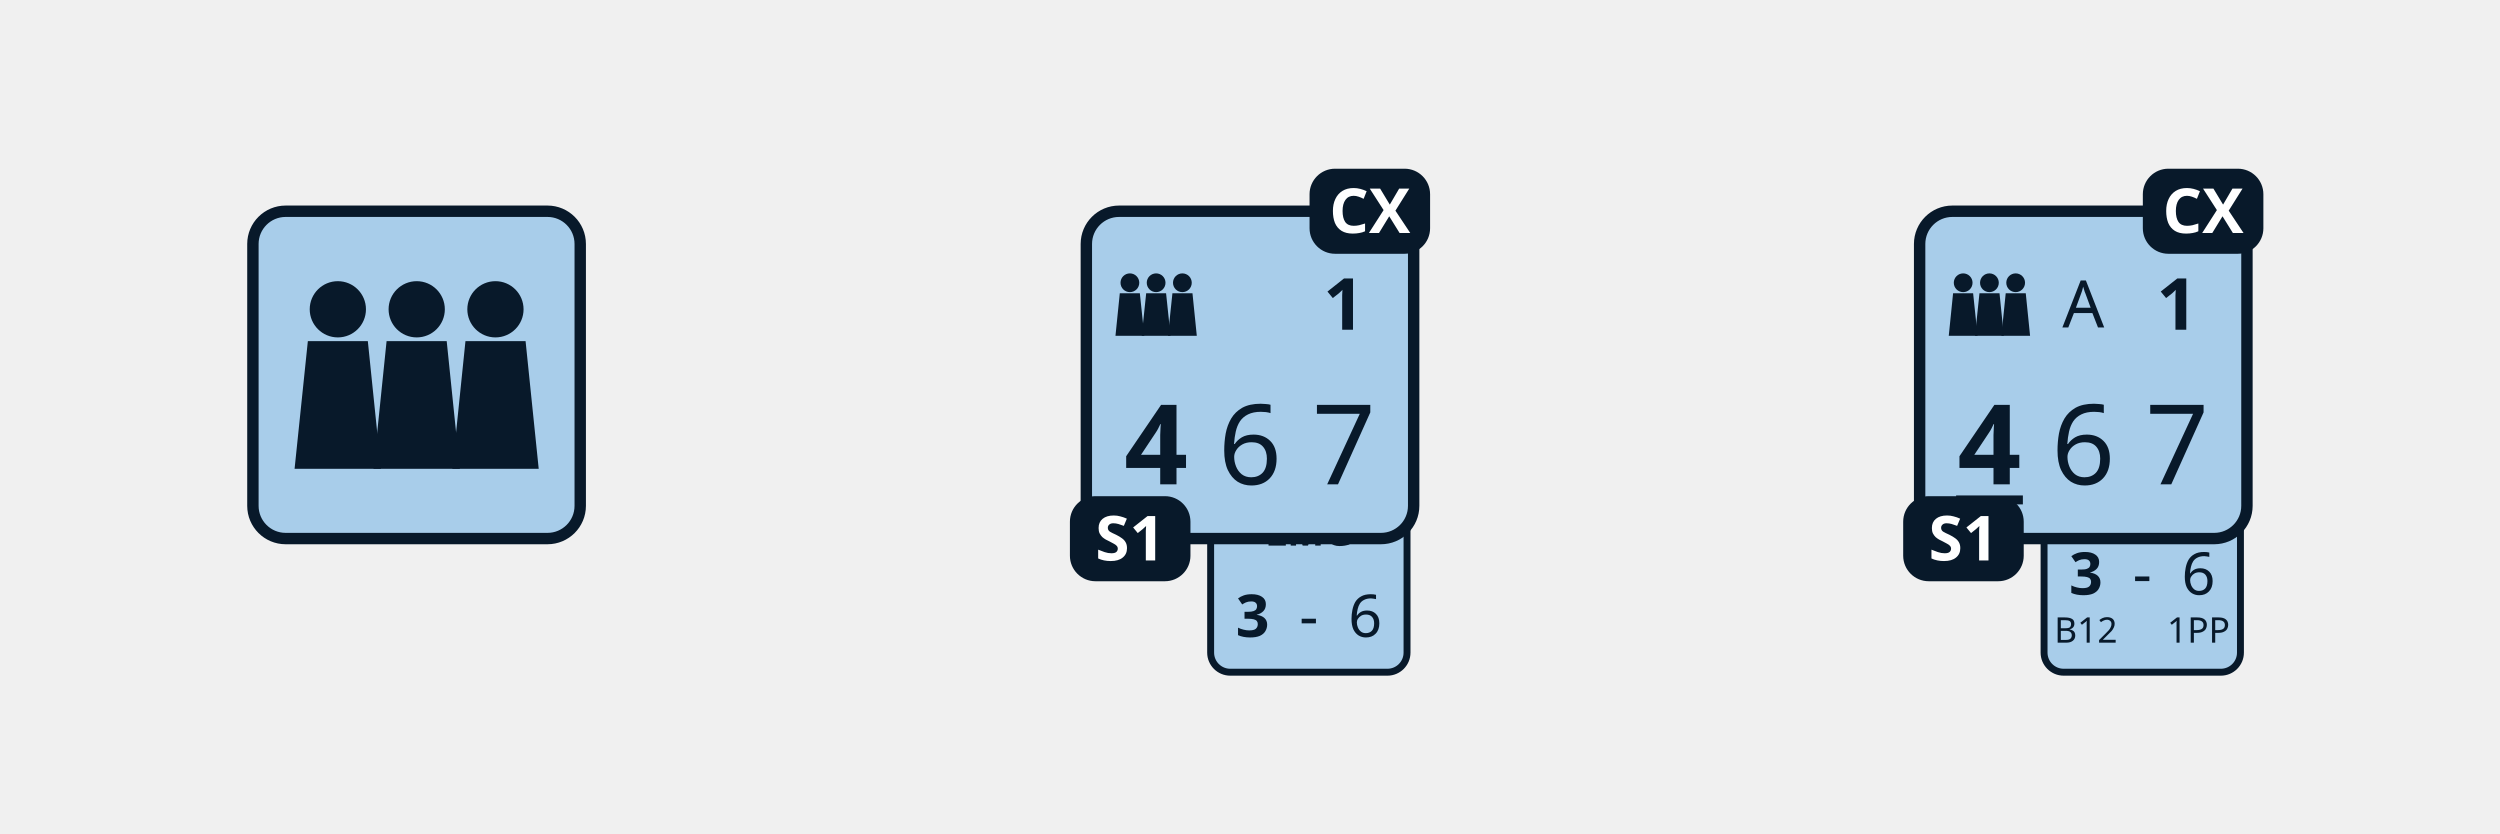
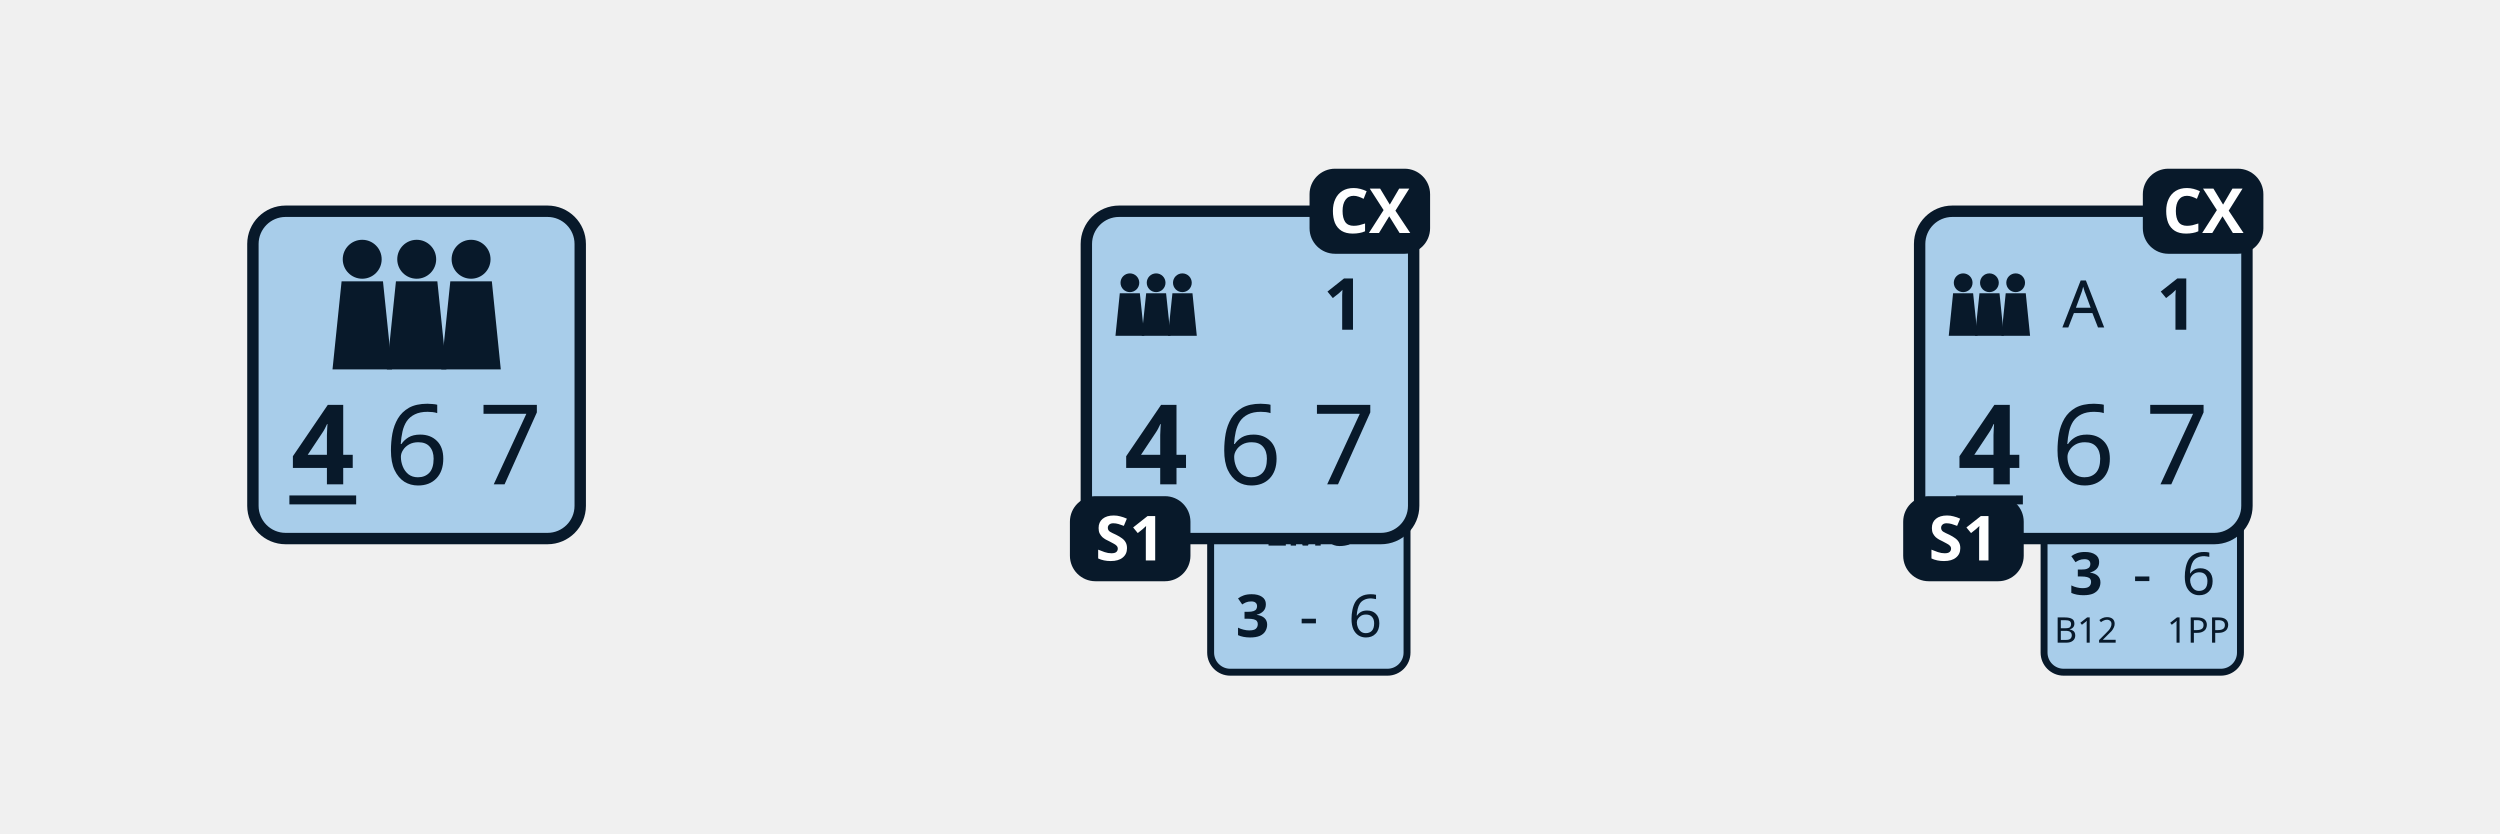
<svg xmlns="http://www.w3.org/2000/svg" viewBox="0 0 270.906 90.297">
  <g data-unit-id="state-cx" role="button" tabindex="0" aria-label="German 1st Line squad A, 4-6-7, counter exhausted, with light MG 3-6">
    <g data-tier="far">
      <g data-attached-id="example-squad-lmg" />
      <rect x="27.406" y="22.891" width="35.469" height="35.469" rx="3.547" fill="#a8cdea" stroke="#08192a" stroke-width="1.234" data-face="front" />
      <g data-slot="glyph">
-         <circle cx="36.609" cy="33.516" r="3.047" fill="#08192a" />
-         <path d="M31.922 50.797L33.359 36.969L39.859 36.969L41.281 50.797Z" fill="#08192a" />
-         <circle cx="45.156" cy="33.516" r="3.047" fill="#08192a" />
-         <path d="M40.469 50.797L41.891 36.969L48.406 36.969L49.828 50.797Z" fill="#08192a" />
-         <circle cx="53.688" cy="33.516" r="3.047" fill="#08192a" />
-         <path d="M49.016 50.797L50.438 36.969L56.953 36.969L58.375 50.797Z" fill="#08192a" />
+         <circle cx="39.25" cy="28.094" r="2.109" fill="#08192a" />
+         <path d="M36.031 40.031L37.016 30.484L41.5 30.484L42.484 40.031Z" fill="#08192a" />
+         <circle cx="45.156" cy="28.094" r="2.109" fill="#08192a" />
+         <path d="M41.922 40.031L42.906 30.484L47.391 30.484L48.375 40.031Z" fill="#08192a" />
+         <circle cx="51.047" cy="28.094" r="2.109" fill="#08192a" />
+         <path d="M47.812 40.031L48.797 30.484L53.297 30.484L54.266 40.031Z" fill="#08192a" />
+       </g>
+       <g data-slot="fp">
+         <text x="34.984" y="52.484" font-size="12.062" font-family="sans-serif" text-anchor="middle" fill="#08192a" font-weight="bold">4</text>
+         <line x1="31.359" y1="54.172" x2="38.594" y2="54.172" stroke="#08192a" stroke-width="0.969" data-mark="underline" />
+       </g>
+       <g data-slot="range">
+         <text x="45.156" y="52.484" font-size="12.062" font-family="sans-serif" text-anchor="middle" fill="#08192a">6</text>
+       </g>
+       <g data-slot="morale">
+         <text x="55.312" y="52.484" font-size="12.062" font-family="sans-serif" text-anchor="middle" fill="#08192a">7</text>
      </g>
    </g>
  </g>
  <g data-unit-id="state-cx" role="button" tabindex="0" aria-label="German 1st Line squad A, 4-6-7, counter exhausted, with light MG 3-6">
    <g data-tier="mid">
      <g data-attached-id="example-squad-lmg">
        <rect x="131.188" y="51.562" width="21.281" height="21.281" rx="2.125" fill="#a8cdea" stroke="#08192a" stroke-width="0.75" data-face="front" />
        <g data-slot="label">
          <text x="141.828" y="59.125" font-size="4.25" font-family="sans-serif" text-anchor="middle" fill="#08192a" font-weight="bold">LMG</text>
        </g>
        <g data-slot="fp">
          <text x="135.734" y="69.016" font-size="6.391" font-family="sans-serif" text-anchor="middle" fill="#08192a" font-weight="bold">3</text>
        </g>
        <g data-slot="dash">
          <text x="141.828" y="69.016" font-size="6.391" font-family="sans-serif" text-anchor="middle" fill="#08192a">-</text>
        </g>
        <g data-slot="range">
          <text x="147.938" y="69.016" font-size="6.391" font-family="sans-serif" text-anchor="middle" fill="#08192a">6</text>
        </g>
        <g data-badge="ROF1">
          <rect x="140.859" y="48.797" width="12.688" height="5.531" rx="1.656" fill="#08192a" />
          <text x="147.203" y="52.984" font-size="4.047" font-family="sans-serif" font-weight="bold" text-anchor="middle" fill="#ffffff">ROF1</text>
        </g>
      </g>
      <rect x="117.719" y="22.891" width="35.469" height="35.469" rx="3.547" fill="#a8cdea" stroke="#08192a" stroke-width="1.234" data-face="front" />
      <g data-slot="glyph">
        <circle cx="122.438" cy="30.641" r="1.016" fill="#08192a" />
        <path d="M120.875 36.391L121.344 31.781L123.516 31.781L124 36.391Z" fill="#08192a" />
        <circle cx="125.281" cy="30.641" r="1.016" fill="#08192a" />
        <path d="M123.719 36.391L124.203 31.781L126.359 31.781L126.844 36.391Z" fill="#08192a" />
        <circle cx="128.125" cy="30.641" r="1.016" fill="#08192a" />
        <path d="M126.562 36.391L127.047 31.781L129.219 31.781L129.688 36.391Z" fill="#08192a" />
      </g>
      <g data-slot="class">
        <text x="145.625" y="35.734" font-size="7.797" font-family="sans-serif" text-anchor="middle" fill="#08192a" font-weight="bold">1</text>
      </g>
      <g data-slot="fp">
        <text x="125.281" y="52.484" font-size="12.062" font-family="sans-serif" text-anchor="middle" fill="#08192a" font-weight="bold">4</text>
      </g>
      <g data-slot="range">
        <text x="135.453" y="52.484" font-size="12.062" font-family="sans-serif" text-anchor="middle" fill="#08192a">6</text>
      </g>
      <g data-slot="morale">
        <text x="145.625" y="52.484" font-size="12.062" font-family="sans-serif" text-anchor="middle" fill="#08192a">7</text>
      </g>
      <g data-badge="CX">
        <rect x="141.906" y="18.281" width="13.062" height="9.219" rx="2.766" fill="#08192a" />
        <text x="148.438" y="25.25" font-size="6.734" font-family="sans-serif" font-weight="bold" text-anchor="middle" fill="#ffffff">CX</text>
      </g>
      <g data-badge="S1">
        <rect x="115.938" y="53.766" width="13.062" height="9.219" rx="2.766" fill="#08192a" />
        <text x="122.469" y="60.734" font-size="6.734" font-family="sans-serif" font-weight="bold" text-anchor="middle" fill="#ffffff">S1</text>
      </g>
    </g>
  </g>
  <g data-unit-id="state-cx" role="button" tabindex="0" aria-label="German 1st Line squad A, 4-6-7, counter exhausted, with light MG 3-6">
    <g data-tier="near">
      <g data-attached-id="example-squad-lmg">
        <rect x="221.5" y="51.562" width="21.281" height="21.281" rx="2.125" fill="#a8cdea" stroke="#08192a" stroke-width="0.75" data-face="front" />
        <g data-slot="glyph">
          <path d="M223.344 55.766L223.906 55.547L226.031 55.547L226.031 56.656L223.906 56.656L223.344 57Z" fill="#08192a" />
          <path d="M226.031 55.875L228.672 55.875L228.672 56.328L226.031 56.328Z" fill="#08192a" />
          <line x1="226.812" y1="56.328" x2="226.375" y2="57.906" stroke="#08192a" stroke-width="0.344" stroke-linecap="round" />
          <line x1="226.812" y1="56.328" x2="227.375" y2="57.906" stroke="#08192a" stroke-width="0.344" stroke-linecap="round" />
        </g>
        <g data-slot="label">
          <text x="235.188" y="57.594" font-size="4.25" font-family="sans-serif" text-anchor="middle" fill="#08192a" font-weight="bold">LMG</text>
        </g>
        <g data-slot="fp">
          <text x="226.031" y="64.438" font-size="6.391" font-family="sans-serif" text-anchor="middle" fill="#08192a" font-weight="bold">3</text>
        </g>
        <g data-slot="dash">
          <text x="232.141" y="64.438" font-size="6.391" font-family="sans-serif" text-anchor="middle" fill="#08192a">-</text>
        </g>
        <g data-slot="range">
          <text x="238.234" y="64.438" font-size="6.391" font-family="sans-serif" text-anchor="middle" fill="#08192a">6</text>
        </g>
        <g data-slot="bd">
          <text x="226.031" y="69.641" font-size="3.828" font-family="sans-serif" text-anchor="middle" fill="#08192a">B12</text>
        </g>
        <g data-slot="pp">
          <text x="238.234" y="69.641" font-size="3.828" font-family="sans-serif" text-anchor="middle" fill="#08192a">1PP</text>
        </g>
        <g data-badge="ROF1">
          <rect x="231.156" y="48.797" width="12.688" height="5.531" rx="1.656" fill="#08192a" />
          <text x="237.5" y="52.984" font-size="4.047" font-family="sans-serif" font-weight="bold" text-anchor="middle" fill="#ffffff">ROF1</text>
        </g>
      </g>
      <rect x="208.016" y="22.891" width="35.469" height="35.469" rx="3.547" fill="#a8cdea" stroke="#08192a" stroke-width="1.234" data-face="front" />
      <g data-slot="glyph">
        <circle cx="212.734" cy="30.641" r="1.016" fill="#08192a" />
        <path d="M211.172 36.391L211.641 31.781L213.812 31.781L214.297 36.391Z" fill="#08192a" />
        <circle cx="215.578" cy="30.641" r="1.016" fill="#08192a" />
        <path d="M214.016 36.391L214.5 31.781L216.672 31.781L217.141 36.391Z" fill="#08192a" />
        <circle cx="218.422" cy="30.641" r="1.016" fill="#08192a" />
        <path d="M216.875 36.391L217.344 31.781L219.516 31.781L219.984 36.391Z" fill="#08192a" />
      </g>
      <g data-slot="ident">
        <text x="225.75" y="35.484" font-size="7.094" font-family="sans-serif" text-anchor="middle" fill="#08192a">A</text>
      </g>
      <g data-slot="class">
        <text x="235.922" y="35.734" font-size="7.797" font-family="sans-serif" text-anchor="middle" fill="#08192a" font-weight="bold">1</text>
      </g>
      <g data-slot="fp">
        <text x="215.578" y="52.484" font-size="12.062" font-family="sans-serif" text-anchor="middle" fill="#08192a" font-weight="bold">4</text>
        <line x1="211.969" y1="54.172" x2="219.203" y2="54.172" stroke="#08192a" stroke-width="0.969" data-mark="underline" />
      </g>
      <g data-slot="range">
        <text x="225.75" y="52.484" font-size="12.062" font-family="sans-serif" text-anchor="middle" fill="#08192a">6</text>
      </g>
      <g data-slot="morale">
        <text x="235.922" y="52.484" font-size="12.062" font-family="sans-serif" text-anchor="middle" fill="#08192a">7</text>
      </g>
      <g data-badge="CX">
        <rect x="232.203" y="18.281" width="13.062" height="9.219" rx="2.766" fill="#08192a" />
        <text x="238.734" y="25.25" font-size="6.734" font-family="sans-serif" font-weight="bold" text-anchor="middle" fill="#ffffff">CX</text>
      </g>
      <g data-badge="S1">
        <rect x="206.234" y="53.766" width="13.062" height="9.219" rx="2.766" fill="#08192a" />
        <text x="212.766" y="60.734" font-size="6.734" font-family="sans-serif" font-weight="bold" text-anchor="middle" fill="#ffffff">S1</text>
      </g>
    </g>
  </g>
</svg>
